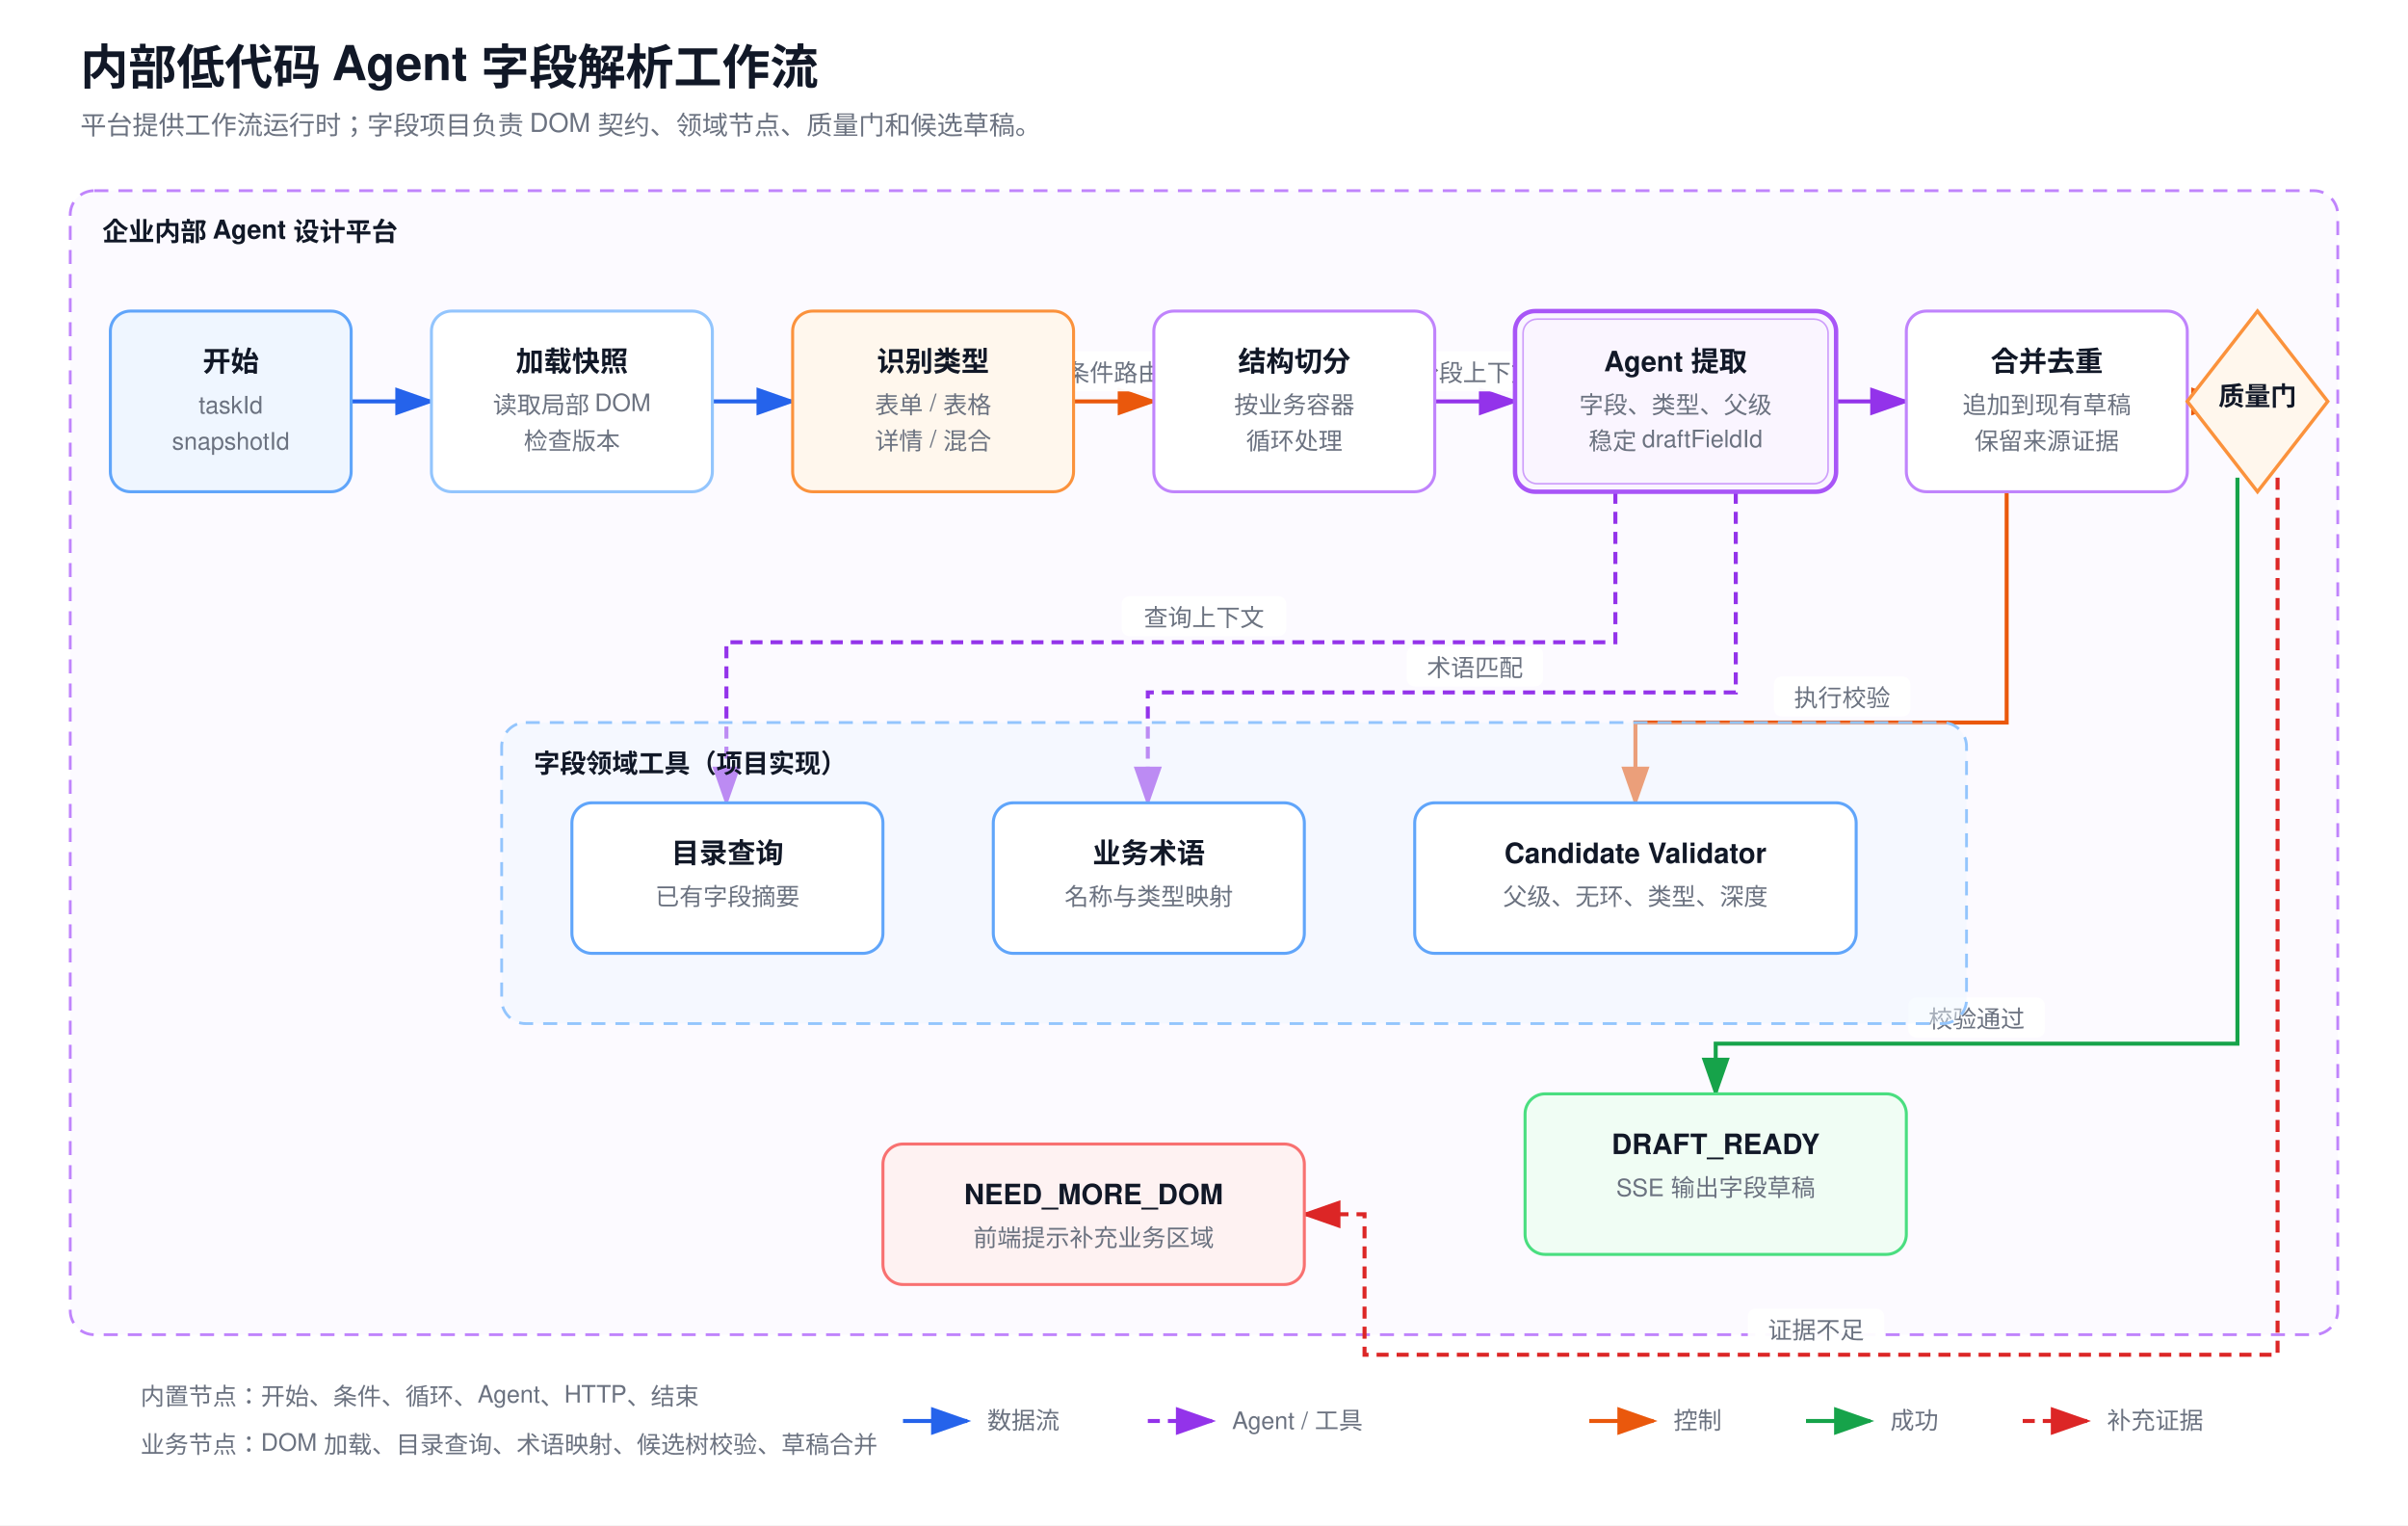
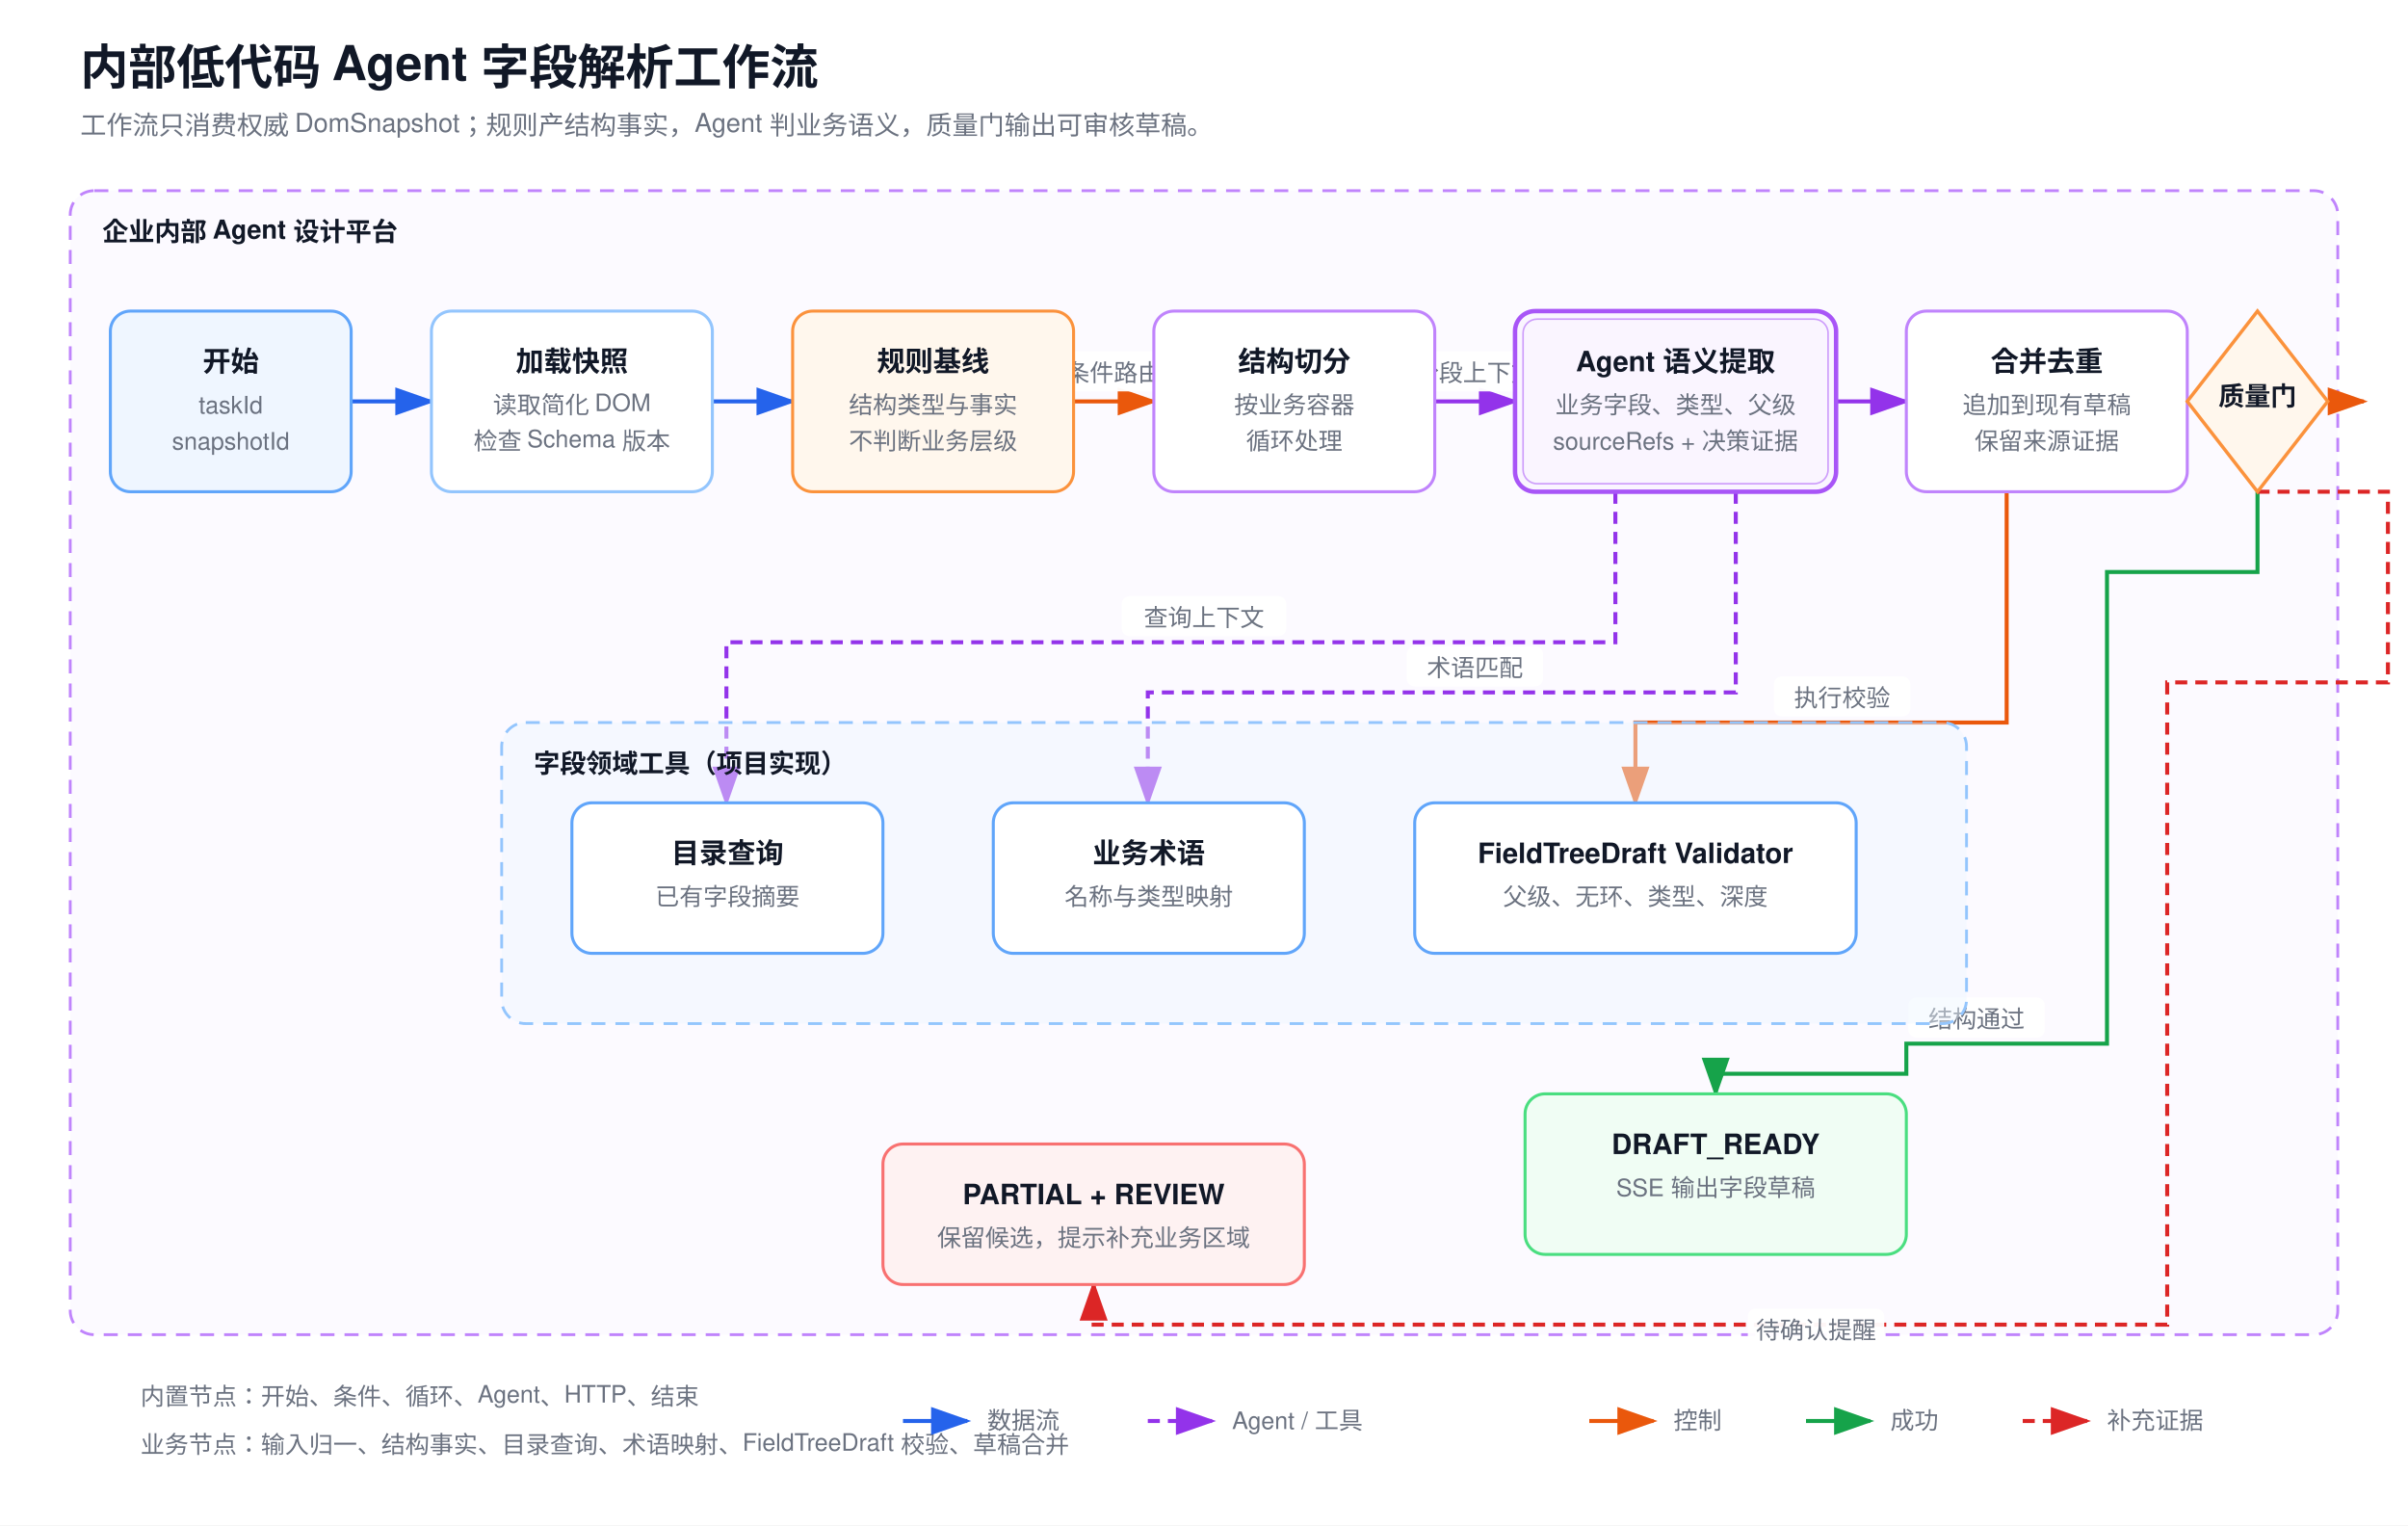
<svg xmlns="http://www.w3.org/2000/svg" viewBox="0 0 1200 760" width="1200" height="760">
  <style>text{font-family:'Helvetica Neue',Helvetica,Arial,'PingFang SC','Microsoft YaHei',sans-serif;fill:#111827} .muted{fill:#6b7280} .small{font-size:12px} .label{font-size:14px} .title{font-size:24px;font-weight:700} .subtitle{font-size:13px} .node-title{font-size:14px;font-weight:600}</style>
  <defs>
    <marker id="arrow-blue" markerWidth="10" markerHeight="7" refX="9" refY="3.5" orient="auto">
      <polygon points="0 0,10 3.5,0 7" fill="#2563eb" />
    </marker>
    <marker id="arrow-purple" markerWidth="10" markerHeight="7" refX="9" refY="3.5" orient="auto">
      <polygon points="0 0,10 3.5,0 7" fill="#9333ea" />
    </marker>
    <marker id="arrow-green" markerWidth="10" markerHeight="7" refX="9" refY="3.5" orient="auto">
      <polygon points="0 0,10 3.5,0 7" fill="#16a34a" />
    </marker>
    <marker id="arrow-orange" markerWidth="10" markerHeight="7" refX="9" refY="3.5" orient="auto">
      <polygon points="0 0,10 3.5,0 7" fill="#ea580c" />
    </marker>
    <marker id="arrow-red" markerWidth="10" markerHeight="7" refX="9" refY="3.5" orient="auto">
      <polygon points="0 0,10 3.5,0 7" fill="#dc2626" />
    </marker>
    <marker id="arrow-gray" markerWidth="10" markerHeight="7" refX="9" refY="3.5" orient="auto">
      <polygon points="0 0,10 3.5,0 7" fill="#6b7280" />
    </marker>
  </defs>
  <rect width="1200" height="760" fill="#ffffff" />
  <text x="40" y="42" class="title">内部低代码 Agent 字段解析工作流</text>
-   <text x="40" y="67" class="subtitle muted">平台提供工作流运行时；字段项目负责 DOM 契约、领域节点、质量门和候选草稿。</text>
+   <text x="40" y="67" class="subtitle muted">工作流只消费权威 DomSnapshot；规则产结构事实，Agent 判业务语义，质量门输出可审核草稿。</text>
  <rect x="35" y="95" width="1130" height="570" rx="12" fill="#faf5ff" fill-opacity="0.45" stroke="#c084fc" stroke-width="1.4" stroke-dasharray="7,5" />
  <text x="51" y="120" font-size="13" font-weight="700" fill="#c084fc">企业内部 Agent 设计平台</text>
  <path d="M 175 200 L 215 200" fill="none" stroke="#2563eb" stroke-width="2" marker-end="url(#arrow-blue)" data-graph-role="edge" />
  <path d="M 355 200 L 395 200" fill="none" stroke="#2563eb" stroke-width="2" marker-end="url(#arrow-blue)" data-graph-role="edge" />
  <path d="M 535 200 L 575 200" fill="none" stroke="#ea580c" stroke-width="2" marker-end="url(#arrow-orange)" data-graph-role="edge" />
  <rect x="521.0" y="175" width="68" height="20" rx="4" fill="#ffffff" opacity="0.96" />
  <text x="555" y="190" text-anchor="middle" class="small muted">条件路由</text>
  <path d="M 715 200 L 755 200" fill="none" stroke="#9333ea" stroke-width="2" marker-end="url(#arrow-purple)" data-graph-role="edge" />
  <rect x="694.0" y="175" width="82" height="20" rx="4" fill="#ffffff" opacity="0.96" />
  <text x="735" y="190" text-anchor="middle" class="small muted">分段上下文</text>
  <path d="M 915 200 L 950 200" fill="none" stroke="#9333ea" stroke-width="2" marker-end="url(#arrow-purple)" data-graph-role="edge" />
-   <path d="M 1090 200 L 1110 200" fill="none" stroke="#ea580c" stroke-width="2" marker-end="url(#arrow-orange)" data-graph-role="edge" />
+   <path d="M 1160 200 L 1178 200" fill="none" stroke="#ea580c" stroke-width="2" marker-end="url(#arrow-orange)" data-graph-role="edge" />
  <path d="M 805 245 L 805 320 L 362 320 L 362 400" fill="none" stroke="#9333ea" stroke-width="2" stroke-dasharray="6,4" marker-end="url(#arrow-purple)" data-graph-role="edge" />
  <rect x="559.0" y="297" width="82" height="20" rx="4" fill="#ffffff" opacity="0.96" />
  <text x="600" y="312" text-anchor="middle" class="small muted">查询上下文</text>
  <path d="M 865 245 L 865 345 L 572 345 L 572 400" fill="none" stroke="#9333ea" stroke-width="2" stroke-dasharray="6,4" marker-end="url(#arrow-purple)" data-graph-role="edge" />
  <rect x="701.0" y="322" width="68" height="20" rx="4" fill="#ffffff" opacity="0.96" />
  <text x="735" y="337" text-anchor="middle" class="small muted">术语匹配</text>
  <path d="M 1000 245 L 1000 360 L 815 360 L 815 400" fill="none" stroke="#ea580c" stroke-width="2" marker-end="url(#arrow-orange)" data-graph-role="edge" />
  <rect x="884.0" y="337" width="68" height="20" rx="4" fill="#ffffff" opacity="0.96" />
  <text x="918" y="352" text-anchor="middle" class="small muted">执行校验</text>
-   <path d="M 1115 238 L 1115 520 L 855 520 L 855 545" fill="none" stroke="#16a34a" stroke-width="2" marker-end="url(#arrow-green)" data-graph-role="edge" />
+   <path d="M 1125 245 L 1125 285 L 1050 285 L 1050 520 L 950 520 L 950 535 L 855 535 L 855 545" fill="none" stroke="#16a34a" stroke-width="2" marker-end="url(#arrow-green)" data-graph-role="edge" />
  <rect x="951.0" y="497" width="68" height="20" rx="4" fill="#ffffff" opacity="0.96" />
-   <text x="985" y="512" text-anchor="middle" class="small muted">校验通过</text>
-   <path d="M 1135 238 L 1135 675 L 680 675 L 680 605 L 650 605" fill="none" stroke="#dc2626" stroke-width="2" stroke-dasharray="6,4" marker-end="url(#arrow-red)" data-graph-role="edge" />
+   <text x="985" y="512" text-anchor="middle" class="small muted">结构通过</text>
+   <path d="M 1125 245 L 1190 245 L 1190 340 L 1080 340 L 1080 660 L 545 660 L 545 640" fill="none" stroke="#dc2626" stroke-width="2" stroke-dasharray="6,4" marker-end="url(#arrow-red)" data-graph-role="edge" />
  <rect x="871.0" y="652" width="68" height="20" rx="4" fill="#ffffff" opacity="0.96" />
-   <text x="905" y="667" text-anchor="middle" class="small muted">证据不足</text>
+   <text x="905" y="667" text-anchor="middle" class="small muted">待确认提醒</text>
  <rect x="55" y="155" width="120" height="90" rx="10" fill="#eff6ff" stroke="#60a5fa" stroke-width="1.5" />
  <text x="115.0" y="185" text-anchor="middle" class="node-title">开始</text>
  <text x="115.0" y="206" text-anchor="middle" class="small muted">taskId</text>
  <text x="115.0" y="224" text-anchor="middle" class="small muted">snapshotId</text>
  <rect x="215" y="155" width="140" height="90" rx="10" fill="#ffffff" stroke="#93c5fd" stroke-width="1.5" />
  <text x="285.0" y="185" text-anchor="middle" class="node-title">加载快照</text>
-   <text x="285.0" y="206" text-anchor="middle" class="small muted">读取局部 DOM</text>
-   <text x="285.0" y="224" text-anchor="middle" class="small muted">检查版本</text>
+   <text x="285.0" y="206" text-anchor="middle" class="small muted">读取简化 DOM</text>
+   <text x="285.0" y="224" text-anchor="middle" class="small muted">检查 Schema 版本</text>
  <rect x="395" y="155" width="140" height="90" rx="10" fill="#fff7ed" stroke="#fb923c" stroke-width="1.5" />
-   <text x="465.0" y="185" text-anchor="middle" class="node-title">识别类型</text>
-   <text x="465.0" y="206" text-anchor="middle" class="small muted">表单 / 表格</text>
-   <text x="465.0" y="224" text-anchor="middle" class="small muted">详情 / 混合</text>
+   <text x="465.0" y="185" text-anchor="middle" class="node-title">规则基线</text>
+   <text x="465.0" y="206" text-anchor="middle" class="small muted">结构类型与事实</text>
+   <text x="465.0" y="224" text-anchor="middle" class="small muted">不判断业务层级</text>
  <rect x="575" y="155" width="140" height="90" rx="10" fill="#ffffff" stroke="#c084fc" stroke-width="1.5" />
  <text x="645.0" y="185" text-anchor="middle" class="node-title">结构切分</text>
  <text x="645.0" y="206" text-anchor="middle" class="small muted">按业务容器</text>
  <text x="645.0" y="224" text-anchor="middle" class="small muted">循环处理</text>
  <rect x="755" y="155" width="160" height="90" rx="10" fill="#faf5ff" stroke="#a855f7" stroke-width="2.2" />
  <rect x="759" y="159" width="152" height="82" rx="7" fill="none" stroke="#a855f7" stroke-width="0.8" opacity="0.55" />
-   <text x="835.0" y="185" text-anchor="middle" class="node-title">Agent 提取</text>
-   <text x="835.0" y="206" text-anchor="middle" class="small muted">字段、类型、父级</text>
-   <text x="835.0" y="224" text-anchor="middle" class="small muted">稳定 draftFieldId</text>
+   <text x="835.0" y="185" text-anchor="middle" class="node-title">Agent 语义提取</text>
+   <text x="835.0" y="206" text-anchor="middle" class="small muted">业务字段、类型、父级</text>
+   <text x="835.0" y="224" text-anchor="middle" class="small muted">sourceRefs + 决策证据</text>
  <rect x="950" y="155" width="140" height="90" rx="10" fill="#ffffff" stroke="#c084fc" stroke-width="1.5" />
  <text x="1020.0" y="185" text-anchor="middle" class="node-title">合并去重</text>
  <text x="1020.0" y="206" text-anchor="middle" class="small muted">追加到现有草稿</text>
  <text x="1020.0" y="224" text-anchor="middle" class="small muted">保留来源证据</text>
  <polygon points="1125,155 1160,200 1125,245 1090,200" fill="#fff7ed" stroke="#fb923c" stroke-width="1.7" />
  <text x="1125" y="202" text-anchor="middle" font-size="13" font-weight="600">质量门</text>
  <rect x="250" y="360" width="730" height="150" rx="12" fill="#eff6ff" fill-opacity="0.45" stroke="#93c5fd" stroke-width="1.4" stroke-dasharray="7,5" />
  <text x="266" y="385" font-size="13" font-weight="700" fill="#93c5fd">字段领域工具（项目实现）</text>
  <rect x="285" y="400" width="155" height="75" rx="10" fill="#ffffff" stroke="#60a5fa" stroke-width="1.5" />
  <text x="362.5" y="430" text-anchor="middle" class="node-title">目录查询</text>
  <text x="362.5" y="451" text-anchor="middle" class="small muted">已有字段摘要</text>
  <rect x="495" y="400" width="155" height="75" rx="10" fill="#ffffff" stroke="#60a5fa" stroke-width="1.5" />
  <text x="572.5" y="430" text-anchor="middle" class="node-title">业务术语</text>
  <text x="572.5" y="451" text-anchor="middle" class="small muted">名称与类型映射</text>
  <rect x="705" y="400" width="220" height="75" rx="10" fill="#ffffff" stroke="#60a5fa" stroke-width="1.5" />
-   <text x="815.0" y="430" text-anchor="middle" class="node-title">Candidate Validator</text>
+   <text x="815.0" y="430" text-anchor="middle" class="node-title">FieldTreeDraft Validator</text>
  <text x="815.0" y="451" text-anchor="middle" class="small muted">父级、无环、类型、深度</text>
  <rect x="760" y="545" width="190" height="80" rx="10" fill="#f0fdf4" stroke="#4ade80" stroke-width="1.5" />
  <text x="855.0" y="575" text-anchor="middle" class="node-title">DRAFT_READY</text>
  <text x="855.0" y="596" text-anchor="middle" class="small muted">SSE 输出字段草稿</text>
  <rect x="440" y="570" width="210" height="70" rx="10" fill="#fef2f2" stroke="#f87171" stroke-width="1.5" />
-   <text x="545.0" y="600" text-anchor="middle" class="node-title">NEED_MORE_DOM</text>
-   <text x="545.0" y="621" text-anchor="middle" class="small muted">前端提示补充业务区域</text>
+   <text x="545.0" y="600" text-anchor="middle" class="node-title">PARTIAL + REVIEW</text>
+   <text x="545.0" y="621" text-anchor="middle" class="small muted">保留候选，提示补充业务区域</text>
  <text x="70" y="700" class="small muted">内置节点：开始、条件、循环、Agent、HTTP、结束</text>
-   <text x="70" y="724" class="small muted">业务节点：DOM 加载、目录查询、术语映射、候选树校验、草稿合并</text>
+   <text x="70" y="724" class="small muted">业务节点：输入归一、结构事实、目录查询、术语映射、FieldTreeDraft 校验、草稿合并</text>
  <line x1="450" y1="708" x2="482" y2="708" stroke="#2563eb" stroke-width="2" marker-end="url(#arrow-blue)" />
  <text x="492" y="712" class="small muted">数据流</text>
  <line x1="572" y1="708" x2="604" y2="708" stroke="#9333ea" stroke-width="2" stroke-dasharray="6,4" marker-end="url(#arrow-purple)" />
  <text x="614" y="712" class="small muted">Agent / 工具</text>
  <line x1="792" y1="708" x2="824" y2="708" stroke="#ea580c" stroke-width="2" marker-end="url(#arrow-orange)" />
  <text x="834" y="712" class="small muted">控制</text>
  <line x1="900" y1="708" x2="932" y2="708" stroke="#16a34a" stroke-width="2" marker-end="url(#arrow-green)" />
  <text x="942" y="712" class="small muted">成功</text>
  <line x1="1008" y1="708" x2="1040" y2="708" stroke="#dc2626" stroke-width="2" stroke-dasharray="6,4" marker-end="url(#arrow-red)" />
  <text x="1050" y="712" class="small muted">补充证据</text>
</svg>
